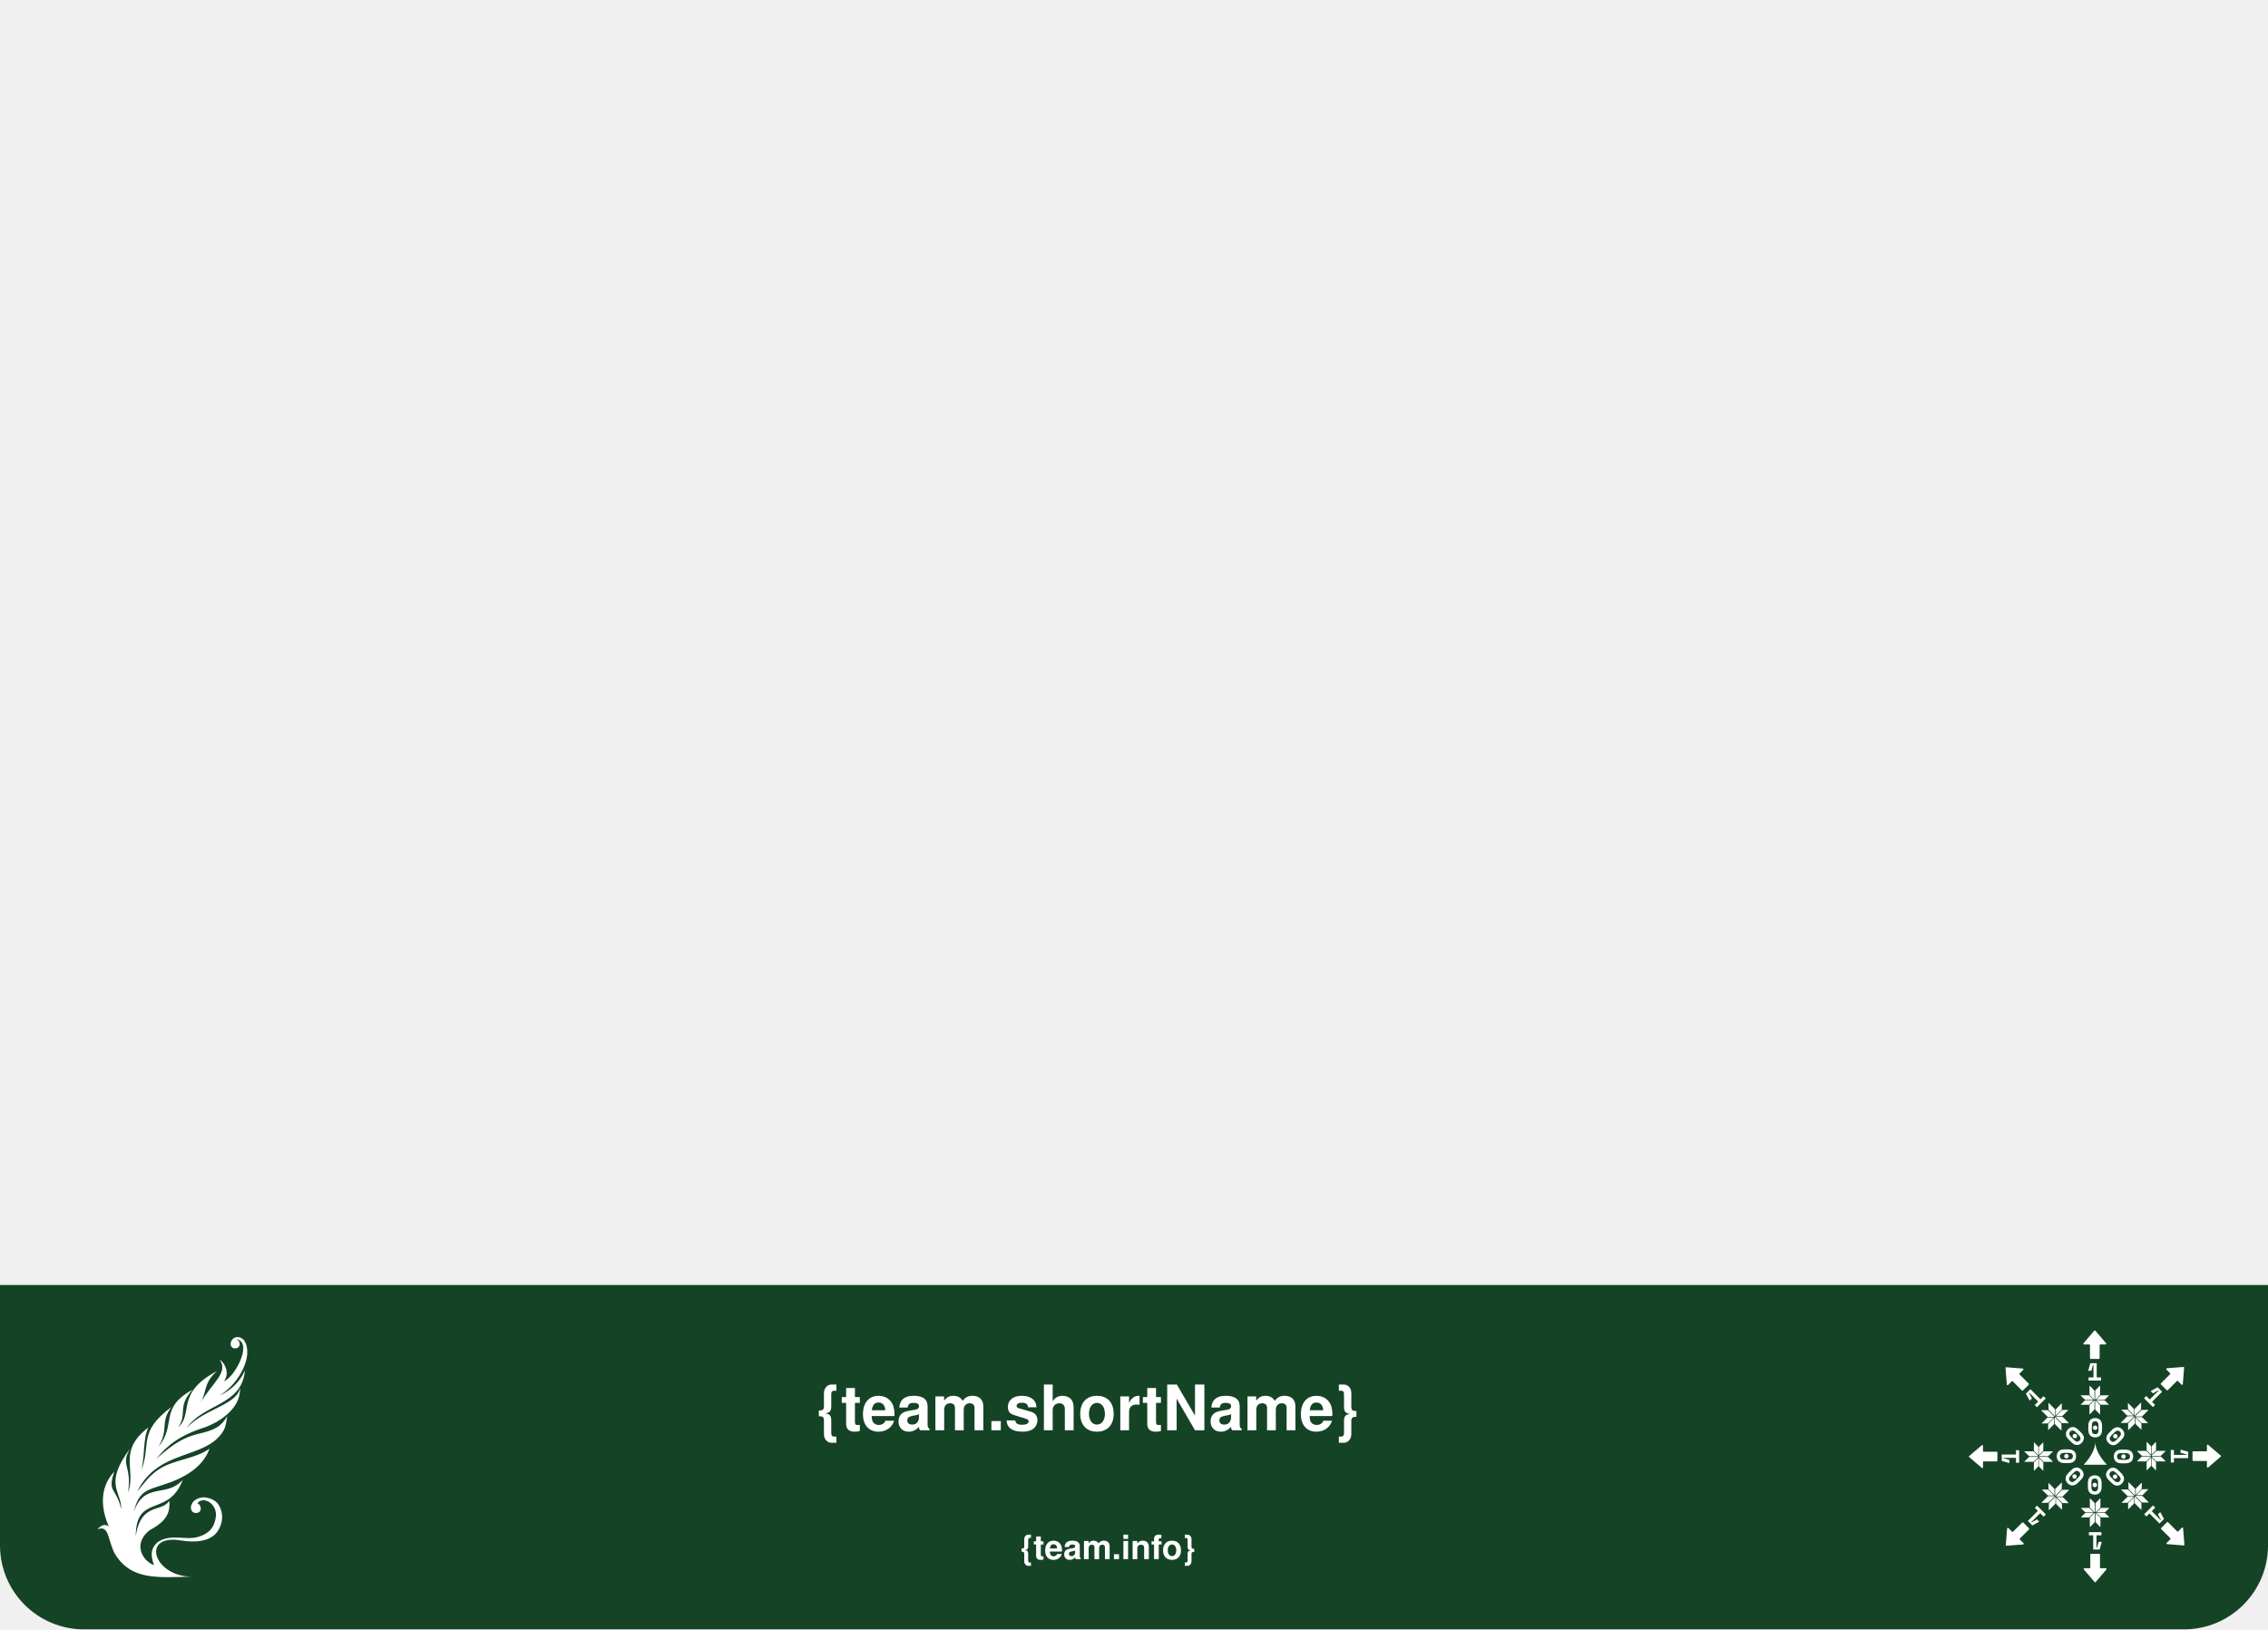
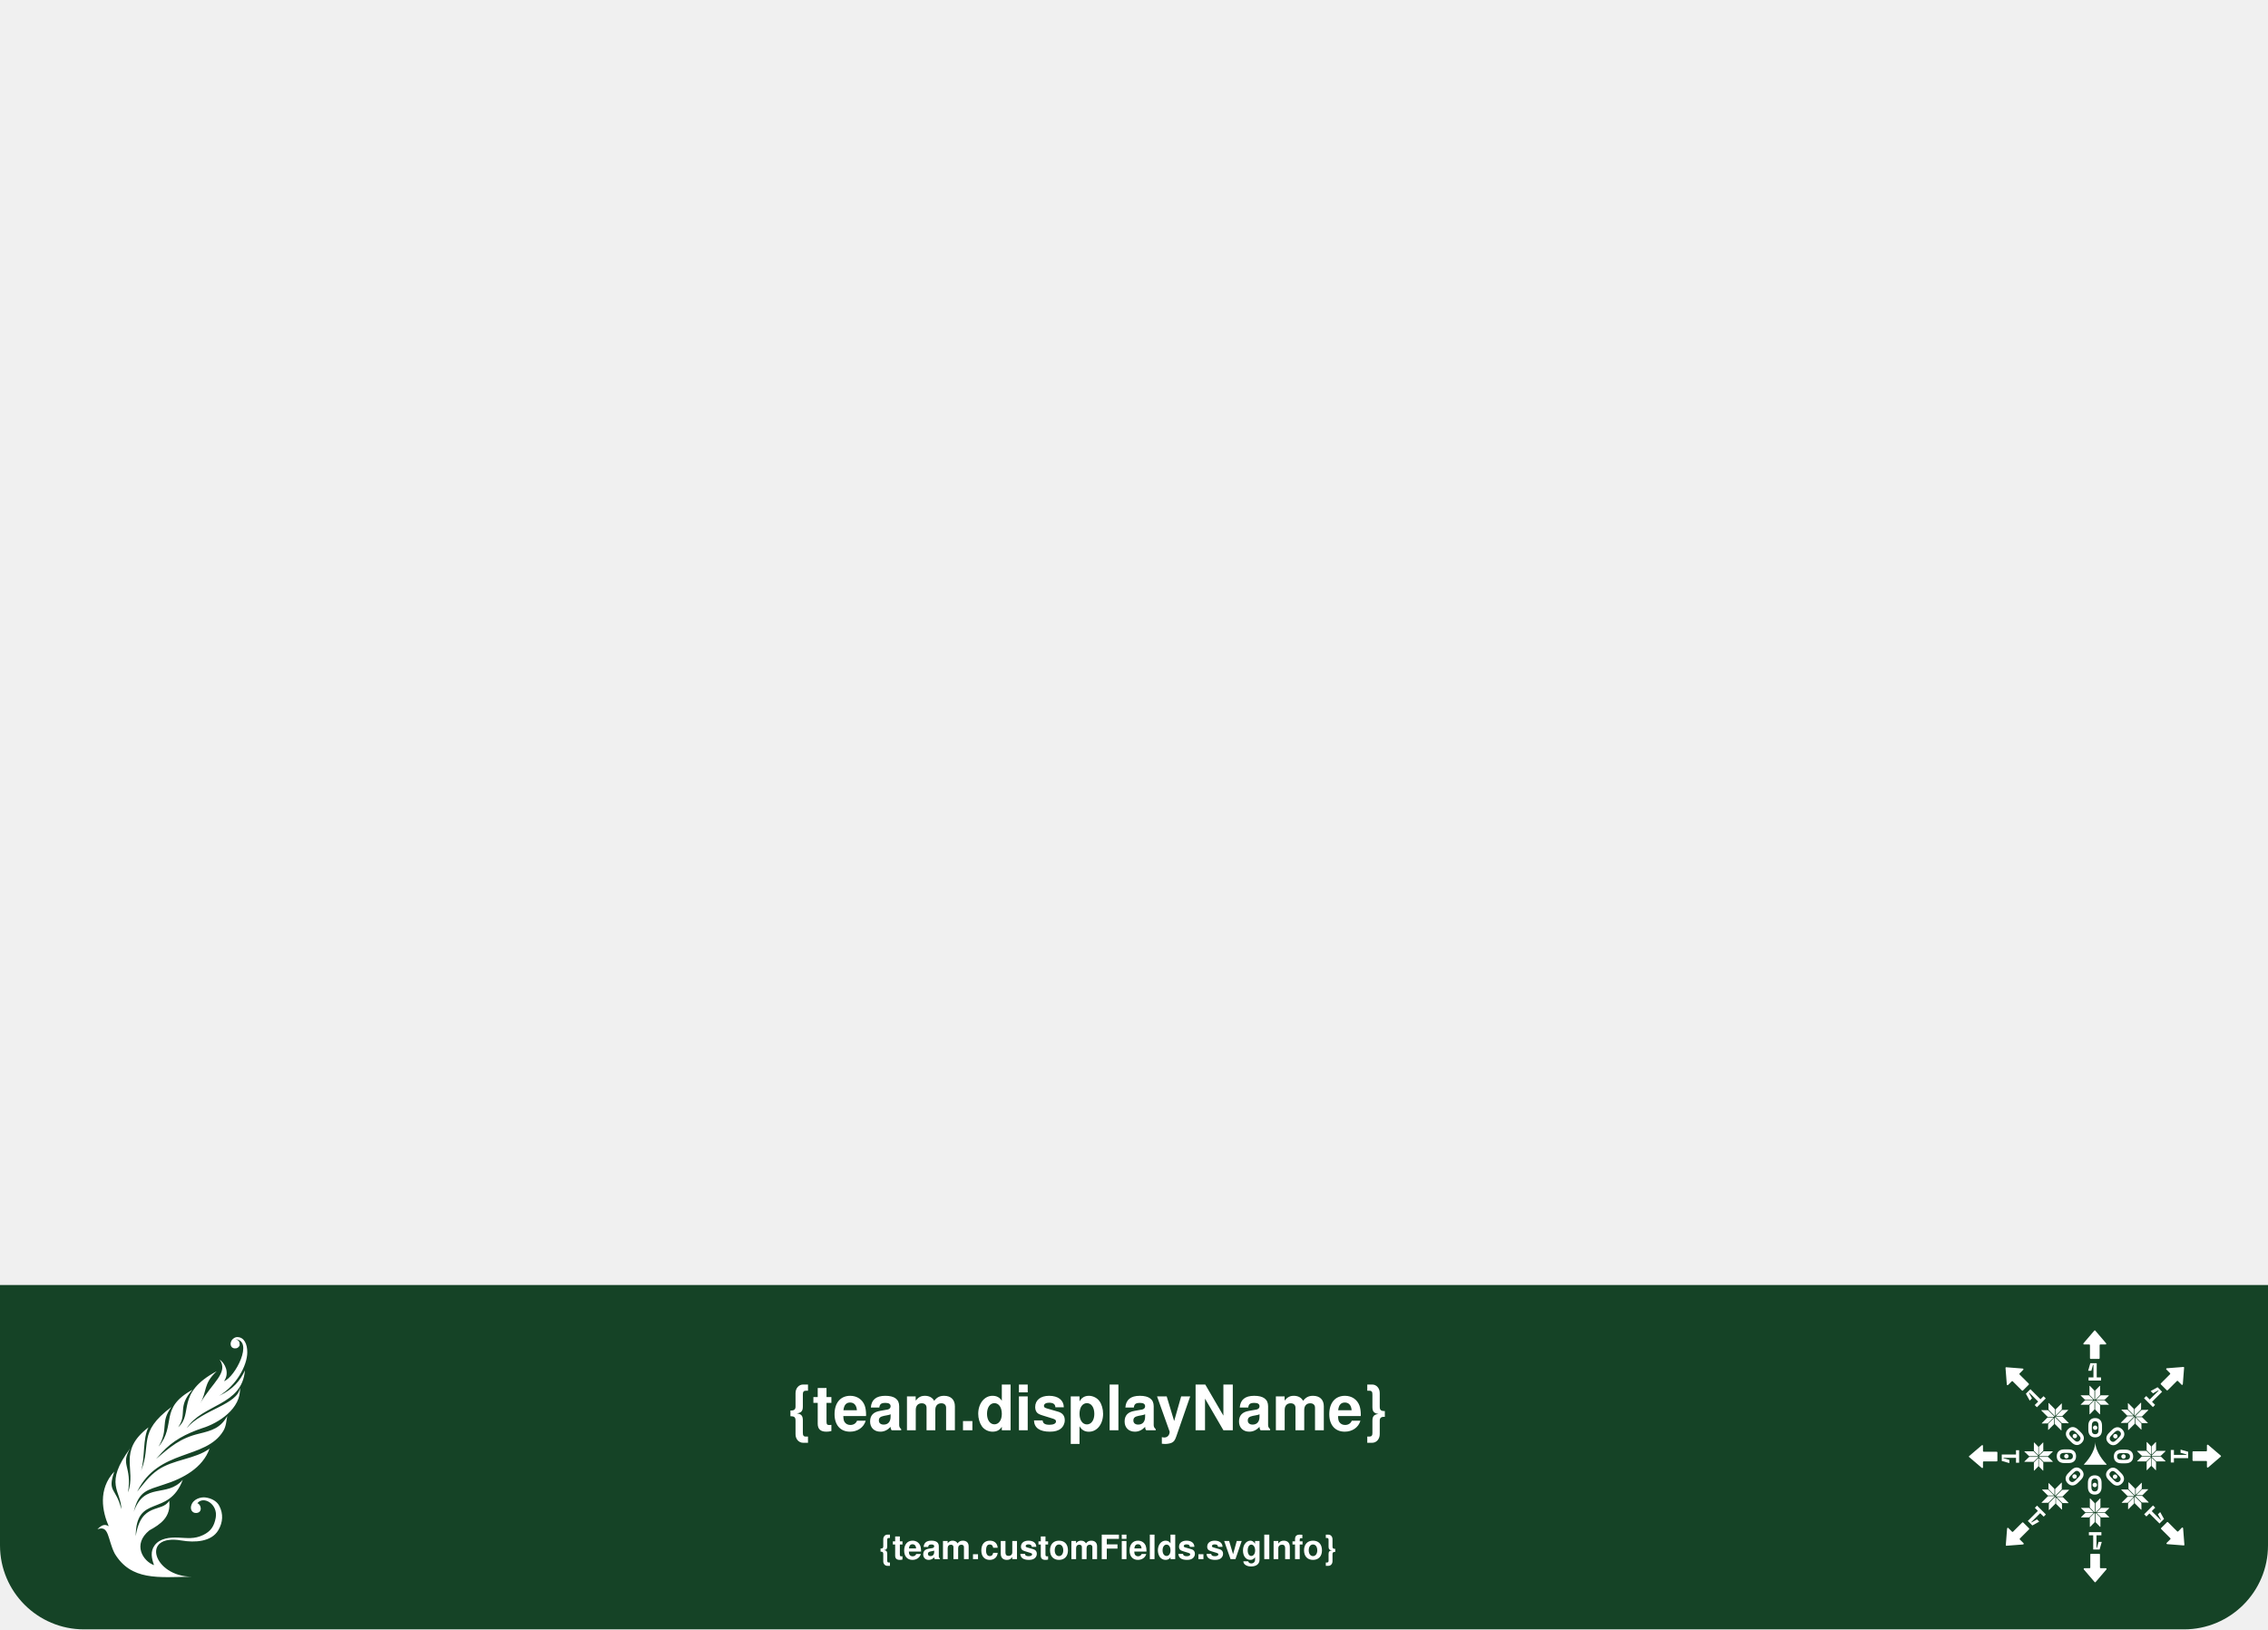
<svg xmlns="http://www.w3.org/2000/svg" fill="none" version="1.1" viewBox="0 0 1350 970">
  <g clip-path="url(#a)">
    <path d="m0 765h1350v155c0 27.614-22.39 50-50 50h-1250c-27.614 0-50-22.386-50-50v-155z" fill="#154326" />
    <path d="m114.14 938.64c-20.11 0.362-36.042 2.423-45.84-13.724-4.294-8.322-3.236-17.29-10.298-14.483 2.39-2.563 4.423-3.303 6.712-1.82-3.754-8.651-6.582-21.926 3.316-32.565-4.349 12.552 1.079 9.415 4.187 22.447 0.051-11.087-10.737-14.753 5.44-36.473-6.385 10.375 1.079 10.461-1.47 26.452 5.155-13.746-6.509-24.4 12.19-38.731-3.513 6.663-1.93 17.811-4.435 25.905 6.486-15.92-2.369-22.669 18.083-38.024-6.947 9.459-1.33 12.844-7.658 23.618 10.892-12.99 0.06-22.86 20.197-33.889-9.424 10.447-2.75 14.133-8.524 22.312 9.457-8.089-1.915-20.013 22.966-33.352-8.204 7.531-5.578 11.901-9.83 19.151 7.092-12.402 17.127-18.243 11.529-26.108 3.166 2.104 6.161 7.935 2.642 12.898 6.621-2.382 17.95-24.345 6.675-25.01 0.171-4e-3 1.97 0.459 2.321 1.505 0.365 1.089 0.355 2.146 0.284 2.274-0.425 0.77-1.065 1.445-1.831 1.609-3.079 0.662-4.187-1.992-3.131-4.239 0.366-0.779 1.116-1.517 1.914-1.962 0.529-0.295 1.075-0.422 1.554-0.428 4.242-0.05 6.099 4.214 6.058 9.134-0.067 7.953-6.519 19.66-16.758 25.824 8.417-3.92 12.584-9.135 15.364-15.13-1.79 21.189-25.203 19.819-34.66 34.396 9.13-11.029 30.585-14 31.686-24.086 0.832 12.366-12.724 21.117-22.475 24.086-9.604 3.303-17.508 7.296-24.317 14.838l-3.132 3.468c8.424-7.098 14.216-12.313 25.492-15.01 7.932-1.897 12.917-3.466 16.878-10.51-0.583 3.169-0.703 6.184-2.395 8.948-10.552 17.244-38.502 10.213-51.213 36.034 4.164-5.041 6.906-9.109 12.291-12.865 9.052-6.31 22.395-6.467 30.78-12.749-4.076 11.566-15.956 17.881-27.271 21.416-9.787 3.36-14.814 3.561-17.831 16.182 6.4-18.086 19.522-8.009 29.184-19.04-8.584 22.72-27.918 7.939-28.026 33.616 3.146-20.573 15.685-13.83 19.929-21.148 1.229 9.811-5.378 14.118-11.79 17.652-10.304 8.347-3.719 18.463 2.757 20.705-1.436-4.011-2.359-8.157 0.397-11.829 3.181-4.233 9.036-4.758 13.859-4.564 5.436 0.219 9.665 1.034 15.008-1.555 4.39-2.128 6.515-5.048 7.457-10.271 1.465-8.117-7.301-13.295-10.958-8.613 2.179 0.407 3.451 5.505-0.552 5.78-2.404 0.166-3.72-1.951-3.132-4.239 1.065-4.143 5.836-5.352 8.474-5.01 3.161 0.41 6.667 1.896 8.29 5.01 2.507 4.811 2.139 9.848-0.553 14.452-4.107 7.026-14.076 7.516-21.969 6.166-24.593-4.204-16.665 21.498 6.133 21.549z" clip-rule="evenodd" fill="#fff" fill-rule="evenodd" />
    <text x="700.801" y="-34" fill="#ffffff" font-family="Helvetica" font-size="37.333px" letter-spacing="0em" style="white-space:pre" xml:space="preserve">
-       <tspan x="673.352" y="851.458" font-family="Helvetica" font-size="37.333px" font-weight="bold" text-anchor="middle">{team.shortName}</tspan>
+       <tspan x="673.352" y="851.458" font-family="Helvetica" font-size="37.333px" font-weight="bold" text-anchor="middle">{team.displayName}</tspan>
    </text>
    <text x="700.801" y="-14" fill="#ffffff" font-family="Helvetica" font-size="20px" letter-spacing="0em" style="white-space:pre" xml:space="preserve">
-       <tspan x="673.352" y="928.184" font-family="Helvetica" font-size="20px" font-weight="bold" text-anchor="middle">{team.info}</tspan>
+       <tspan x="673.352" y="928.184" font-family="Helvetica" font-size="20px" font-weight="bold" text-anchor="middle">{team.customFields.svgInfo}</tspan>
    </text>
    <path d="m1253.9 871.74c-1.37-1.412-6.6-7.232-6.7-13.24-0.11 6.008-5.34 11.828-6.71 13.24-0.1 0.1-0.02 0.263 0.12 0.263l6.59-7e-3 6.59 7e-3c0.14 0 0.21-0.163 0.11-0.263z" fill="#fff" />
    <path d="m1253.6 799.65-6.43-7.523c-0.15-0.172-0.39-0.172-0.53 0l-6.44 7.523c-0.24 0.276-0.07 0.748 0.26 0.748h3.19c0.21 0 0.38 0.196 0.38 0.438v7.705c0 0.243 0.16 0.439 0.37 0.439h5c0.21 0 0.38-0.196 0.38-0.439v-7.705c0-0.242 0.16-0.438 0.37-0.438h3.19c0.33 0 0.5-0.472 0.26-0.748z" fill="#fff" />
    <path d="m1246.7 833.12v-5.01c0-0.164-0.07-0.32-0.18-0.435l-2.54-2.626c-0.09-0.086-0.23-0.025-0.23 0.097v5.076c0 0.168 0.07 0.328 0.18 0.444 0.52 0.508 1.98 1.952 2.54 2.55 0.08 0.087 0.23 0.027 0.23-0.096z" fill="#fff" />
    <path d="m1247.1 833.12v-5.01c0-0.164 0.06-0.32 0.17-0.435l2.55-2.626c0.08-0.086 0.22-0.025 0.22 0.097v5.076c0 0.168-0.06 0.328-0.18 0.444-0.51 0.508-1.97 1.952-2.54 2.55-0.08 0.087-0.22 0.027-0.22-0.096z" fill="#fff" />
    <path d="m1247.1 833.85v5.01c0 0.164 0.06 0.32 0.17 0.436l2.55 2.625c0.08 0.086 0.22 0.025 0.22-0.097v-5.076c0-0.168-0.06-0.328-0.18-0.444-0.51-0.508-1.97-1.952-2.54-2.549-0.08-0.088-0.22-0.027-0.22 0.095z" fill="#fff" />
    <path d="m1246.7 833.85v5.01c0 0.164-0.07 0.32-0.18 0.436l-2.54 2.625c-0.09 0.086-0.23 0.025-0.23-0.097v-5.076c0-0.168 0.07-0.328 0.18-0.444 0.52-0.508 1.98-1.952 2.54-2.549 0.08-0.088 0.23-0.027 0.23 0.095z" fill="#fff" />
    <path d="m1248 833.31h4.5c0.14 0 0.28-0.056 0.39-0.157l2.35-2.284c0.08-0.074 0.03-0.202-0.08-0.202h-4.56c-0.15 0-0.29 0.059-0.4 0.164-0.45 0.462-1.75 1.77-2.29 2.276-0.08 0.074-0.02 0.203 0.09 0.203z" fill="#fff" />
    <path d="m1248 833.65h4.5c0.14 0 0.28 0.057 0.39 0.157l2.35 2.284c0.08 0.074 0.03 0.202-0.08 0.202h-4.56c-0.15 0-0.29-0.059-0.4-0.164-0.45-0.462-1.75-1.77-2.29-2.276-0.08-0.074-0.02-0.203 0.09-0.203z" fill="#fff" />
    <path d="m1245.8 833.31h-4.5c-0.14 0-0.28-0.056-0.39-0.157l-2.35-2.284c-0.08-0.074-0.03-0.202 0.08-0.202h4.56c0.15 0 0.29 0.059 0.4 0.164 0.46 0.462 1.75 1.77 2.29 2.276 0.08 0.074 0.02 0.203-0.09 0.203z" fill="#fff" />
    <path d="m1245.8 833.65h-4.5c-0.14 0-0.28 0.057-0.39 0.157l-2.35 2.284c-0.08 0.074-0.03 0.202 0.08 0.202h4.56c0.15 0 0.29-0.059 0.4-0.164 0.46-0.462 1.75-1.77 2.29-2.276 0.08-0.074 0.02-0.203-0.09-0.203z" fill="#fff" />
    <path d="m1246.1 820.01v-7.499h-0.27l-0.97 3.544h-1.86v-0.178l1.24-4.34h3.81v8.473h2.56v1.86h-7.43v-1.86h2.92z" fill="#fff" />
    <path d="m1245.8 849.96c0-0.357 0.13-0.668 0.39-0.931 0.27-0.262 0.58-0.395 0.93-0.395 0.36 0 0.67 0.133 0.94 0.395 0.26 0.263 0.39 0.574 0.39 0.931 0 0.358-0.13 0.669-0.39 0.931-0.27 0.264-0.58 0.394-0.94 0.394-0.35 0-0.66-0.13-0.93-0.394-0.26-0.262-0.39-0.573-0.39-0.931zm1.32 3.851c0.38 0 0.7-0.06 0.95-0.181s0.46-0.292 0.62-0.513 0.27-0.484 0.33-0.79c0.06-0.304 0.09-0.641 0.09-1.009v-2.716c0-0.346-0.03-0.673-0.11-0.977-0.07-0.306-0.19-0.569-0.34-0.79-0.16-0.221-0.37-0.397-0.62-0.528-0.25-0.133-0.56-0.198-0.92-0.198-0.35 0-0.66 0.065-0.91 0.198-0.25 0.131-0.46 0.307-0.62 0.528-0.15 0.221-0.27 0.484-0.34 0.79-0.08 0.304-0.11 0.631-0.11 0.977v2.716c0 0.368 0.03 0.705 0.09 1.009 0.06 0.306 0.17 0.569 0.33 0.79s0.36 0.392 0.62 0.513c0.25 0.121 0.57 0.181 0.94 0.181zm-4.07-5.082c0-1.43 0.36-2.542 1.08-3.33 0.72-0.789 1.72-1.185 2.99-1.185 1.28 0 2.27 0.396 3 1.185 0.72 0.788 1.08 1.9 1.08 3.33v2.463c0 1.473-0.36 2.593-1.08 3.361-0.73 0.768-1.72 1.153-3 1.153-1.27 0-2.27-0.385-2.99-1.153s-1.08-1.888-1.08-3.361v-2.463z" fill="#fff" />
    <path d="m1204 814.73-9.87-0.77c-0.22-0.017-0.39 0.151-0.37 0.375l0.77 9.872c0.03 0.362 0.48 0.577 0.71 0.341l2.26-2.253c0.14-0.146 0.4-0.126 0.57 0.046l5.45 5.448c0.17 0.171 0.43 0.191 0.58 0.045l3.53-3.537c0.15-0.146 0.13-0.403-0.04-0.575l-5.45-5.448c-0.17-0.171-0.19-0.429-0.05-0.575l2.26-2.253c0.23-0.236 0.02-0.688-0.35-0.716z" fill="#fff" />
    <path d="m1222.8 843.27-3.54-3.543c-0.12-0.115-0.27-0.182-0.43-0.185l-3.66-0.057c-0.12-2e-3 -0.18 0.142-0.09 0.228l3.59 3.59c0.12 0.118 0.28 0.185 0.44 0.184 0.73-4e-3 2.78-0.014 3.6 0.01 0.12 4e-3 0.18-0.141 0.09-0.227z" fill="#fff" />
    <path d="m1223.1 843-3.54-3.542c-0.12-0.116-0.18-0.271-0.19-0.431l-0.05-3.656c0-0.12 0.14-0.178 0.23-0.092l3.58 3.59c0.12 0.118 0.19 0.278 0.19 0.443-0.01 0.723-0.01 2.775 0.01 3.596 0 0.12-0.14 0.179-0.23 0.092z" fill="#fff" />
    <path d="m1223.6 843.51 3.54 3.543c0.11 0.116 0.27 0.182 0.43 0.185l3.66 0.056c0.12 2e-3 0.17-0.142 0.09-0.227l-3.59-3.59c-0.12-0.119-0.28-0.185-0.44-0.184-0.73 4e-3 -2.78 0.014-3.6-0.011-0.12-3e-3 -0.18 0.142-0.09 0.228z" fill="#fff" />
    <path d="m1223.3 843.78 3.54 3.543c0.12 0.116 0.18 0.271 0.18 0.431l0.06 3.656c0 0.12-0.14 0.177-0.23 0.091l-3.59-3.589c-0.11-0.119-0.18-0.278-0.18-0.444 0-0.723 0.01-2.775-0.01-3.596 0-0.12 0.14-0.178 0.23-0.092z" fill="#fff" />
    <path d="m1223.9 842.48 3.18-3.18c0.1-0.104 0.16-0.243 0.16-0.387l0.05-3.282c0.01-0.107-0.12-0.159-0.2-0.082l-3.22 3.222c-0.11 0.107-0.17 0.25-0.17 0.398 0.01 0.649 0.01 2.491-0.01 3.227 0 0.109 0.13 0.162 0.21 0.084z" fill="#fff" />
    <path d="m1224.1 842.73 3.18-3.18c0.1-0.104 0.24-0.163 0.39-0.165l3.28-0.051c0.11-2e-3 0.16 0.127 0.08 0.204l-3.22 3.222c-0.11 0.106-0.25 0.166-0.4 0.165-0.65-4e-3 -2.49-0.012-3.23 0.01-0.11 3e-3 -0.16-0.127-0.08-0.205z" fill="#fff" />
    <path d="m1222.3 844.05-3.18 3.181c-0.1 0.103-0.24 0.163-0.39 0.165l-3.28 0.051c-0.11 2e-3 -0.16-0.128-0.08-0.205l3.22-3.221c0.11-0.107 0.25-0.166 0.4-0.166 0.65 4e-3 2.49 0.013 3.23-9e-3 0.1-3e-3 0.16 0.127 0.08 0.204z" fill="#fff" />
    <path d="m1222.5 844.29-3.18 3.18c-0.1 0.104-0.16 0.243-0.16 0.387l-0.05 3.281c-0.01 0.108 0.12 0.159 0.2 0.082l3.22-3.222c0.11-0.106 0.17-0.25 0.17-0.398-0.01-0.649-0.01-2.49 0.01-3.227 0-0.108-0.13-0.161-0.21-0.083z" fill="#fff" />
    <path d="m1213.2 834.39-5.31-5.303-0.18 0.188 1.81 3.195-1.31 1.314-0.13-0.125-2.19-3.946 2.69-2.693 5.99 5.992 1.82-1.816 1.32 1.315-5.26 5.261-1.32-1.315 2.07-2.067z" fill="#fff" />
    <path d="m1234.1 855.84c-0.25-0.253-0.38-0.566-0.38-0.938 0-0.371 0.13-0.685 0.38-0.937 0.25-0.254 0.57-0.379 0.94-0.38 0.37 0 0.68 0.128 0.93 0.38 0.26 0.253 0.39 0.566 0.38 0.937 0 0.372-0.12 0.684-0.38 0.938-0.25 0.252-0.56 0.38-0.93 0.38s-0.69-0.127-0.94-0.38zm3.66 1.786c0.27-0.269 0.45-0.534 0.54-0.798s0.12-0.531 0.08-0.798c-0.05-0.269-0.16-0.533-0.33-0.793s-0.39-0.52-0.65-0.781l-1.92-1.919c-0.24-0.246-0.5-0.451-0.77-0.614-0.26-0.164-0.53-0.269-0.8-0.313-0.27-0.045-0.54-0.024-0.81 0.062-0.27 0.085-0.53 0.254-0.79 0.508-0.25 0.252-0.42 0.515-0.5 0.787-0.09 0.271-0.11 0.54-0.07 0.808 0.05 0.268 0.15 0.536 0.32 0.804 0.16 0.268 0.37 0.524 0.61 0.769l1.92 1.921c0.26 0.26 0.52 0.477 0.78 0.646 0.26 0.172 0.53 0.28 0.8 0.324 0.26 0.046 0.53 0.022 0.79-0.072 0.27-0.093 0.53-0.274 0.8-0.541zm-6.47-0.715c-1.01-1.011-1.55-2.051-1.59-3.119-0.05-1.067 0.37-2.052 1.27-2.952 0.9-0.901 1.89-1.325 2.96-1.278 1.06 0.047 2.1 0.579 3.12 1.591l1.74 1.741c1.04 1.042 1.58 2.088 1.61 3.141s-0.4 2.03-1.3 2.93-1.88 1.333-2.93 1.3-2.1-0.571-3.14-1.612l-1.74-1.742z" fill="#fff" />
    <path d="m1179.6 860.43-7.52 6.435c-0.17 0.147-0.17 0.384 0 0.53l7.52 6.436c0.28 0.237 0.75 0.069 0.75-0.265v-3.186c0-0.206 0.2-0.374 0.44-0.374h7.7c0.25 0 0.44-0.168 0.44-0.375v-5.001c0-0.207-0.19-0.375-0.44-0.375h-7.7c-0.24 0-0.44-0.168-0.44-0.375v-3.186c0-0.334-0.47-0.501-0.75-0.264z" fill="#fff" />
    <path d="m1213.1 867.32h-5.01c-0.16 0-0.32 0.063-0.43 0.175l-2.63 2.545c-0.09 0.083-0.02 0.225 0.1 0.225h5.07c0.17 0 0.33-0.065 0.45-0.183 0.51-0.515 1.95-1.972 2.55-2.535 0.08-0.083 0.02-0.227-0.1-0.227z" fill="#fff" />
    <path d="m1213.1 866.93h-5.01c-0.16 0-0.32-0.064-0.43-0.175l-2.63-2.545c-0.09-0.083-0.02-0.226 0.1-0.226h5.07c0.17 0 0.33 0.066 0.45 0.184 0.51 0.514 1.95 1.971 2.55 2.535 0.08 0.083 0.02 0.227-0.1 0.227z" fill="#fff" />
    <path d="m1213.8 866.93h5.01c0.16 0 0.32-0.064 0.43-0.175l2.63-2.545c0.09-0.083 0.02-0.226-0.1-0.226h-5.07c-0.17 0-0.33 0.066-0.45 0.184-0.51 0.514-1.95 1.971-2.55 2.535-0.09 0.083-0.02 0.227 0.1 0.227z" fill="#fff" />
    <path d="m1213.8 867.32h5.01c0.16 0 0.32 0.063 0.43 0.175l2.63 2.545c0.09 0.083 0.02 0.225-0.1 0.225h-5.07c-0.17 0-0.33-0.065-0.45-0.183-0.51-0.515-1.95-1.972-2.55-2.535-0.09-0.083-0.02-0.227 0.1-0.227z" fill="#fff" />
    <path d="m1213.3 866.02v-4.497c0-0.147-0.06-0.287-0.16-0.391l-2.28-2.356c-0.08-0.077-0.21-0.023-0.21 0.086v4.557c0 0.151 0.06 0.294 0.17 0.398 0.46 0.456 1.77 1.752 2.27 2.289 0.08 0.078 0.21 0.024 0.21-0.086z" fill="#fff" />
    <path d="m1213.6 866.02v-4.497c0-0.147 0.06-0.287 0.16-0.391l2.28-2.356c0.07-0.077 0.2-0.023 0.2 0.086v4.557c0 0.151-0.06 0.294-0.16 0.398-0.46 0.456-1.77 1.752-2.28 2.289-0.07 0.078-0.2 0.024-0.2-0.086z" fill="#fff" />
    <path d="m1213.3 868.24v4.497c0 0.147-0.06 0.287-0.16 0.39l-2.28 2.357c-0.08 0.077-0.21 0.022-0.21-0.087v-4.556c0-0.151 0.06-0.294 0.17-0.398 0.46-0.457 1.77-1.753 2.27-2.289 0.08-0.079 0.21-0.024 0.21 0.086z" fill="#fff" />
    <path d="m1213.6 868.24v4.497c0 0.147 0.06 0.287 0.16 0.39l2.28 2.357c0.07 0.077 0.2 0.022 0.2-0.087v-4.556c0-0.151-0.06-0.294-0.16-0.398-0.46-0.457-1.77-1.753-2.28-2.289-0.07-0.079-0.2-0.024-0.2 0.086z" fill="#fff" />
    <path d="m1200 867.87h-7.5v0.265l3.55 0.974v1.86h-0.18l-4.34-1.239v-3.808h8.47v-2.569h1.86v7.439h-1.86v-2.922z" fill="#fff" />
    <path d="m1230 868.25c-0.35 0-0.66-0.13-0.93-0.394-0.26-0.263-0.39-0.574-0.39-0.931 0-0.359 0.13-0.668 0.39-0.931 0.27-0.263 0.58-0.395 0.93-0.395 0.36 0 0.67 0.132 0.94 0.395 0.26 0.263 0.39 0.572 0.39 0.931 0 0.357-0.13 0.668-0.39 0.931-0.27 0.264-0.58 0.394-0.94 0.394zm3.86-1.325c0-0.379-0.06-0.695-0.19-0.947-0.12-0.253-0.29-0.458-0.51-0.617-0.22-0.158-0.48-0.268-0.79-0.331-0.3-0.062-0.64-0.094-1.01-0.094h-2.71c-0.35 0-0.68 0.037-0.98 0.111-0.31 0.073-0.57 0.189-0.79 0.347s-0.4 0.363-0.53 0.615c-0.13 0.253-0.2 0.557-0.2 0.916 0 0.357 0.07 0.662 0.2 0.915 0.13 0.252 0.31 0.458 0.53 0.616s0.48 0.274 0.79 0.347c0.3 0.074 0.63 0.11 0.98 0.11h2.71c0.37 0 0.71-0.03 1.01-0.095 0.31-0.063 0.57-0.173 0.79-0.331 0.22-0.157 0.39-0.362 0.51-0.615 0.13-0.252 0.19-0.568 0.19-0.947zm-5.09 4.072c-1.43 0-2.54-0.36-3.33-1.082-0.79-0.721-1.18-1.717-1.18-2.99s0.39-2.27 1.18-2.991 1.9-1.081 3.33-1.081h2.47c1.47 0 2.59 0.36 3.36 1.081s1.15 1.718 1.15 2.991-0.38 2.269-1.15 2.99c-0.77 0.722-1.89 1.082-3.36 1.082h-2.47z" fill="#fff" />
    <path d="m1194.7 909.98-0.77 9.871c-0.02 0.225 0.15 0.393 0.38 0.375l9.87-0.769c0.36-0.028 0.58-0.48 0.34-0.716l-2.25-2.253c-0.15-0.147-0.13-0.403 0.04-0.574l5.45-5.449c0.17-0.172 0.19-0.429 0.05-0.576l-3.54-3.535c-0.15-0.147-0.4-0.127-0.58 0.044l-5.44 5.449c-0.18 0.171-0.43 0.191-0.58 0.044l-2.25-2.252c-0.24-0.236-0.69-0.021-0.72 0.341z" fill="#fff" />
    <path d="m1223.3 891.18-3.55 3.543c-0.11 0.115-0.18 0.271-0.18 0.431l-0.06 3.656c0 0.12 0.14 0.177 0.23 0.091l3.59-3.589c0.12-0.119 0.18-0.278 0.18-0.443 0-0.724-0.01-2.776 0.01-3.597 0.01-0.12-0.14-0.179-0.22-0.092z" fill="#fff" />
    <path d="m1223 890.91-3.55 3.542c-0.11 0.116-0.27 0.182-0.43 0.185l-3.65 0.057c-0.12 2e-3 -0.18-0.142-0.1-0.228l3.59-3.59c0.12-0.118 0.28-0.185 0.45-0.184 0.72 5e-3 2.77 0.014 3.59-0.01 0.12-3e-3 0.18 0.141 0.1 0.228z" fill="#fff" />
    <path d="m1223.5 890.4 3.54-3.543c0.12-0.115 0.18-0.27 0.19-0.431l0.05-3.656c0.01-0.12-0.14-0.177-0.22-0.091l-3.59 3.59c-0.12 0.118-0.19 0.277-0.19 0.443 0.01 0.724 0.02 2.775-0.01 3.596 0 0.12 0.14 0.179 0.23 0.092z" fill="#fff" />
    <path d="m1223.8 890.66 3.54-3.543c0.12-0.116 0.27-0.182 0.43-0.184l3.66-0.057c0.12-2e-3 0.18 0.141 0.09 0.227l-3.59 3.59c-0.12 0.118-0.28 0.185-0.44 0.185-0.72-5e-3 -2.78-0.014-3.6 0.01-0.12 3e-3 -0.18-0.141-0.09-0.228z" fill="#fff" />
    <path d="m1222.5 890.13-3.18-3.18c-0.1-0.104-0.24-0.163-0.38-0.166l-3.29-0.05c-0.1-2e-3 -0.15 0.127-0.08 0.204l3.22 3.222c0.11 0.106 0.25 0.166 0.4 0.165 0.65-3e-3 2.49-0.012 3.23 9e-3 0.11 3e-3 0.16-0.126 0.08-0.204z" fill="#fff" />
    <path d="m1222.7 889.89-3.19-3.179c-0.1-0.104-0.16-0.244-0.16-0.387l-0.05-3.282c0-0.107 0.13-0.159 0.2-0.082l3.22 3.222c0.11 0.106 0.17 0.25 0.17 0.398 0 0.649-0.01 2.491 0.01 3.228 0 0.107-0.13 0.16-0.2 0.082z" fill="#fff" />
    <path d="m1224 891.7 3.18 3.18c0.1 0.103 0.16 0.243 0.17 0.387l0.05 3.281c0 0.107-0.13 0.159-0.21 0.082l-3.22-3.222c-0.11-0.107-0.17-0.25-0.16-0.398 0-0.649 0.01-2.491-0.01-3.227-0.01-0.109 0.12-0.161 0.2-0.083z" fill="#fff" />
    <path d="m1224.3 891.46 3.18 3.18c0.11 0.105 0.25 0.163 0.39 0.166l3.28 0.051c0.11 1e-3 0.16-0.128 0.08-0.205l-3.22-3.221c-0.1-0.107-0.25-0.166-0.4-0.165-0.65 3e-3 -2.49 0.012-3.22-0.01-0.11-3e-3 -0.16 0.127-0.09 0.204z" fill="#fff" />
    <path d="m1214.4 900.84-5.3 5.303 0.19 0.187 3.19-1.816 1.32 1.314-0.13 0.126-3.95 2.193-2.69-2.693 5.99-5.991-1.81-1.817 1.31-1.314 5.26 5.26-1.31 1.315-2.07-2.067z" fill="#fff" />
    <path d="m1235.8 879.93c-0.25 0.253-0.57 0.38-0.94 0.38-0.37-1e-3 -0.68-0.127-0.94-0.38-0.25-0.253-0.37-0.566-0.38-0.937 0-0.373 0.13-0.685 0.38-0.938 0.26-0.253 0.57-0.38 0.94-0.379 0.37 0 0.69 0.126 0.94 0.379s0.38 0.565 0.38 0.938c0 0.371-0.13 0.684-0.38 0.937zm1.78-3.66c-0.26-0.268-0.53-0.449-0.79-0.542-0.27-0.093-0.53-0.117-0.8-0.073s-0.53 0.152-0.79 0.324c-0.26 0.171-0.52 0.387-0.78 0.648l-1.92 1.919c-0.25 0.246-0.45 0.502-0.62 0.77-0.16 0.268-0.27 0.536-0.31 0.804s-0.02 0.538 0.06 0.809c0.09 0.272 0.26 0.534 0.51 0.787 0.25 0.252 0.51 0.422 0.79 0.508 0.27 0.085 0.54 0.106 0.8 0.062 0.27-0.046 0.54-0.15 0.81-0.315 0.27-0.162 0.52-0.367 0.77-0.612l1.92-1.92c0.26-0.261 0.48-0.521 0.64-0.782 0.18-0.26 0.28-0.524 0.33-0.793 0.04-0.266 0.02-0.532-0.07-0.797-0.1-0.263-0.28-0.53-0.55-0.797zm-0.71 6.472c-1.01 1.012-2.05 1.543-3.12 1.59-1.07 0.049-2.05-0.376-2.95-1.276-0.9-0.901-1.33-1.885-1.28-2.954 0.05-1.067 0.58-2.106 1.59-3.118l1.74-1.741c1.05-1.042 2.09-1.58 3.14-1.614 1.06-0.032 2.03 0.401 2.93 1.301s1.34 1.876 1.3 2.929c-0.03 1.054-0.57 2.1-1.61 3.141l-1.74 1.742z" fill="#fff" />
    <path d="m1240.4 934.35 6.43 7.524c0.15 0.171 0.39 0.171 0.54 0l6.43-7.524c0.24-0.276 0.07-0.748-0.26-0.748h-3.19c-0.21 0-0.37-0.196-0.37-0.438v-7.705c0-0.243-0.17-0.438-0.38-0.438h-5c-0.21 0-0.37 0.195-0.37 0.438v7.705c0 0.242-0.17 0.438-0.38 0.438h-3.19c-0.33 0-0.5 0.472-0.26 0.748z" fill="#fff" />
    <path d="m1247.3 900.88v5.011c0 0.163 0.07 0.32 0.18 0.434l2.54 2.626c0.09 0.086 0.23 0.025 0.23-0.096v-5.077c0-0.167-0.07-0.328-0.18-0.444-0.52-0.508-1.98-1.951-2.54-2.55-0.08-0.088-0.23-0.027-0.23 0.096z" fill="#fff" />
    <path d="m1246.9 900.88v5.011c0 0.163-0.06 0.32-0.17 0.434l-2.55 2.626c-0.08 0.086-0.22 0.025-0.22-0.096v-5.077c0-0.167 0.06-0.328 0.18-0.444 0.51-0.508 1.97-1.951 2.54-2.55 0.08-0.088 0.22-0.027 0.22 0.096z" fill="#fff" />
    <path d="m1246.9 900.15v-5.01c0-0.164-0.06-0.32-0.17-0.436l-2.55-2.625c-0.08-0.086-0.22-0.025-0.22 0.097v5.076c0 0.168 0.06 0.327 0.18 0.443 0.51 0.509 1.97 1.953 2.54 2.55 0.08 0.088 0.22 0.027 0.22-0.095z" fill="#fff" />
    <path d="m1247.3 900.15v-5.01c0-0.164 0.07-0.32 0.18-0.436l2.54-2.625c0.09-0.086 0.23-0.025 0.23 0.097v5.076c0 0.168-0.07 0.327-0.18 0.443-0.52 0.509-1.98 1.953-2.54 2.55-0.08 0.088-0.23 0.027-0.23-0.095z" fill="#fff" />
    <path d="m1246 900.69h-4.5c-0.14 0-0.28 0.057-0.39 0.158l-2.35 2.284c-0.08 0.075-0.03 0.202 0.08 0.202h4.56c0.15 0 0.29-0.059 0.4-0.164 0.45-0.462 1.75-1.77 2.29-2.275 0.08-0.074 0.02-0.205-0.09-0.205z" fill="#fff" />
    <path d="m1246 900.35h-4.5c-0.14 0-0.28-0.057-0.39-0.157l-2.35-2.284c-0.08-0.075-0.03-0.202 0.08-0.202h4.56c0.15 0 0.29 0.059 0.4 0.164 0.45 0.462 1.75 1.77 2.29 2.276 0.08 0.074 0.02 0.203-0.09 0.203z" fill="#fff" />
    <path d="m1248.2 900.69h4.5c0.14 0 0.28 0.057 0.39 0.158l2.35 2.284c0.08 0.075 0.03 0.202-0.08 0.202h-4.56c-0.15 0-0.29-0.059-0.4-0.164-0.46-0.462-1.75-1.77-2.29-2.275-0.08-0.074-0.02-0.205 0.09-0.205z" fill="#fff" />
    <path d="m1248.2 900.35h4.5c0.14 0 0.28-0.057 0.39-0.157l2.35-2.284c0.08-0.075 0.03-0.202-0.08-0.202h-4.56c-0.15 0-0.29 0.059-0.4 0.164-0.46 0.462-1.75 1.77-2.29 2.276-0.08 0.074-0.02 0.203 0.09 0.203z" fill="#fff" />
    <path d="m1247.9 913.99v7.499h0.27l0.97-3.543h1.86v0.177l-1.24 4.34h-3.81v-8.473h-2.56v-1.86h7.44v1.86h-2.93z" fill="#fff" />
    <path d="m1248.2 884.04c0 0.356-0.13 0.668-0.39 0.932-0.27 0.262-0.58 0.393-0.93 0.393-0.36 0-0.67-0.131-0.94-0.393-0.26-0.264-0.39-0.576-0.39-0.932 0-0.359 0.13-0.669 0.39-0.931 0.27-0.263 0.58-0.394 0.94-0.394 0.35 0 0.66 0.131 0.93 0.394 0.26 0.262 0.39 0.572 0.39 0.931zm-1.32-3.851c-0.38 0-0.7 0.06-0.95 0.181-0.25 0.12-0.46 0.291-0.62 0.512s-0.27 0.484-0.33 0.791c-0.06 0.304-0.09 0.64-0.09 1.009v2.716c0 0.346 0.03 0.672 0.11 0.977 0.07 0.305 0.19 0.569 0.34 0.79 0.16 0.221 0.37 0.397 0.62 0.528 0.25 0.132 0.56 0.198 0.92 0.198 0.35 0 0.66-0.066 0.91-0.198 0.25-0.131 0.46-0.307 0.62-0.528 0.15-0.221 0.27-0.485 0.34-0.79 0.08-0.305 0.11-0.631 0.11-0.977v-2.716c0-0.369-0.03-0.705-0.09-1.009-0.06-0.307-0.17-0.57-0.33-0.791s-0.36-0.392-0.62-0.512c-0.25-0.121-0.57-0.181-0.94-0.181zm4.07 5.081c0 1.431-0.36 2.542-1.08 3.331-0.72 0.788-1.72 1.184-2.99 1.184-1.28 0-2.27-0.396-3-1.184-0.72-0.789-1.08-1.9-1.08-3.331v-2.462c0-1.473 0.36-2.594 1.08-3.362 0.73-0.768 1.72-1.152 3-1.152 1.27 0 2.27 0.384 2.99 1.152s1.08 1.889 1.08 3.362v2.462z" fill="#fff" />
    <path d="m1290 919.27 9.87 0.77c0.22 0.017 0.39-0.151 0.37-0.376l-0.77-9.87c-0.03-0.362-0.48-0.578-0.71-0.342l-2.26 2.253c-0.14 0.145-0.4 0.126-0.57-0.045l-5.45-5.449c-0.17-0.171-0.43-0.191-0.57-0.045l-3.54 3.536c-0.15 0.147-0.13 0.405 0.04 0.575l5.45 5.449c0.17 0.171 0.19 0.429 0.05 0.575l-2.26 2.253c-0.23 0.236-0.02 0.688 0.35 0.716z" fill="#fff" />
    <path d="m1271.2 890.74 3.54 3.544c0.12 0.115 0.27 0.181 0.43 0.184l3.66 0.057c0.12 1e-3 0.18-0.143 0.09-0.228l-3.59-3.589c-0.12-0.119-0.28-0.186-0.44-0.185-0.73 4e-3 -2.78 0.014-3.6-0.01-0.12-4e-3 -0.18 0.141-0.09 0.227z" fill="#fff" />
    <path d="m1270.9 891.01 3.54 3.543c0.12 0.116 0.18 0.271 0.19 0.431l0.05 3.656c0.01 0.119-0.14 0.177-0.22 0.091l-3.59-3.59c-0.12-0.118-0.19-0.278-0.19-0.443 0.01-0.723 0.02-2.774-0.01-3.596 0-0.12 0.14-0.178 0.23-0.092z" fill="#fff" />
    <path d="m1270.4 890.49-3.54-3.543c-0.11-0.116-0.27-0.182-0.43-0.184l-3.66-0.057c-0.12-2e-3 -0.17 0.142-0.09 0.228l3.59 3.589c0.12 0.119 0.28 0.185 0.45 0.184 0.72-4e-3 2.77-0.013 3.59 0.011 0.12 4e-3 0.18-0.142 0.09-0.228z" fill="#fff" />
    <path d="m1270.7 890.22-3.55-3.544c-0.11-0.114-0.18-0.27-0.18-0.43l-0.06-3.656c0-0.119 0.14-0.177 0.23-0.091l3.59 3.589c0.12 0.119 0.18 0.279 0.18 0.444 0 0.723-0.01 2.774 0.01 3.596 0.01 0.12-0.14 0.179-0.22 0.092z" fill="#fff" />
    <path d="m1270.1 891.52-3.18 3.18c-0.1 0.104-0.16 0.243-0.16 0.388l-0.05 3.28c-0.01 0.108 0.12 0.16 0.2 0.083l3.22-3.222c0.11-0.107 0.17-0.25 0.17-0.398-0.01-0.649-0.01-2.491 0.01-3.227 0-0.109-0.13-0.161-0.21-0.084z" fill="#fff" />
    <path d="m1269.9 891.28-3.18 3.18c-0.1 0.103-0.24 0.163-0.39 0.165l-3.28 0.052c-0.1 1e-3 -0.16-0.128-0.08-0.205l3.22-3.222c0.11-0.106 0.25-0.166 0.4-0.165 0.65 4e-3 2.49 0.013 3.23-9e-3 0.11-3e-3 0.16 0.126 0.08 0.204z" fill="#fff" />
    <path d="m1271.7 889.95 3.18-3.18c0.1-0.104 0.24-0.163 0.39-0.166l3.28-0.051c0.11-2e-3 0.16 0.127 0.08 0.204l-3.22 3.223c-0.11 0.106-0.25 0.166-0.4 0.165-0.65-4e-3 -2.49-0.013-3.23 9e-3 -0.1 3e-3 -0.16-0.127-0.08-0.204z" fill="#fff" />
    <path d="m1271.5 889.71 3.18-3.18c0.1-0.103 0.16-0.242 0.16-0.387l0.05-3.281c0.01-0.107-0.12-0.159-0.2-0.082l-3.22 3.222c-0.11 0.106-0.17 0.249-0.17 0.398 0.01 0.649 0.02 2.49-0.01 3.227 0 0.108 0.13 0.161 0.21 0.083z" fill="#fff" />
    <path d="m1280.8 899.61 5.31 5.304 0.18-0.188-1.81-3.195 1.31-1.314 0.13 0.125 2.19 3.945-2.69 2.693-5.99-5.992-1.82 1.816-1.32-1.314 5.26-5.26 1.32 1.314-2.07 2.066z" fill="#fff" />
    <path d="m1259.9 878.16c0.25 0.253 0.38 0.566 0.38 0.938 0 0.371-0.13 0.684-0.38 0.937-0.25 0.254-0.56 0.378-0.94 0.38-0.37 0-0.68-0.128-0.93-0.38-0.26-0.253-0.38-0.566-0.38-0.937 0-0.372 0.12-0.684 0.38-0.938 0.25-0.252 0.56-0.379 0.93-0.379 0.38-1e-3 0.69 0.125 0.94 0.379zm-3.66-1.785c-0.27 0.267-0.45 0.533-0.54 0.797-0.09 0.265-0.12 0.531-0.07 0.798 0.04 0.269 0.15 0.533 0.32 0.793s0.39 0.52 0.65 0.78l1.92 1.92c0.24 0.246 0.5 0.451 0.77 0.613 0.26 0.165 0.53 0.27 0.8 0.314 0.27 0.045 0.54 0.024 0.81-0.062 0.27-0.085 0.53-0.254 0.79-0.507 0.25-0.253 0.42-0.516 0.51-0.788 0.08-0.271 0.1-0.54 0.06-0.808-0.05-0.268-0.15-0.536-0.32-0.804-0.16-0.268-0.36-0.524-0.61-0.769l-1.92-1.92c-0.26-0.261-0.52-0.477-0.78-0.647-0.26-0.172-0.53-0.279-0.79-0.324-0.27-0.046-0.54-0.022-0.8 0.072-0.26 0.093-0.53 0.273-0.8 0.542zm6.47 0.714c1.01 1.011 1.55 2.051 1.59 3.119 0.05 1.068-0.37 2.052-1.27 2.953-0.9 0.9-1.89 1.325-2.96 1.277-1.06-0.048-2.1-0.579-3.12-1.592l-1.74-1.74c-1.04-1.042-1.58-2.088-1.61-3.141-0.03-1.054 0.4-2.03 1.3-2.93s1.88-1.334 2.93-1.3c1.05 0.033 2.1 0.571 3.14 1.612l1.74 1.742z" fill="#fff" />
    <path d="m1314.4 873.57 7.52-6.436c0.17-0.147 0.17-0.384 0-0.531l-7.52-6.436c-0.28-0.236-0.75-0.069-0.75 0.265v3.186c0 0.207-0.2 0.375-0.44 0.375h-7.7c-0.25 0-0.44 0.168-0.44 0.375v5c0 0.208 0.19 0.376 0.44 0.376h7.7c0.24 0 0.44 0.167 0.44 0.375v3.185c0 0.334 0.47 0.501 0.75 0.266z" fill="#fff" />
    <path d="m1280.9 866.69h5.01c0.16 0 0.32-0.063 0.44-0.175l2.62-2.545c0.09-0.083 0.03-0.225-0.1-0.225h-5.07c-0.17 0-0.33 0.065-0.45 0.183-0.5 0.515-1.95 1.972-2.55 2.535-0.08 0.083-0.02 0.227 0.1 0.227z" fill="#fff" />
    <path d="m1280.9 867.07h5.01c0.16 0 0.32 0.063 0.44 0.174l2.62 2.546c0.09 0.083 0.03 0.225-0.1 0.225h-5.07c-0.17 0-0.33-0.065-0.45-0.183-0.5-0.515-1.95-1.972-2.55-2.535-0.08-0.083-0.02-0.227 0.1-0.227z" fill="#fff" />
    <path d="m1280.2 867.07h-5.01c-0.16 0-0.32 0.063-0.43 0.174l-2.63 2.546c-0.08 0.083-0.02 0.225 0.1 0.225h5.07c0.17 0 0.33-0.065 0.45-0.183 0.51-0.515 1.95-1.972 2.55-2.535 0.09-0.083 0.02-0.227-0.1-0.227z" fill="#fff" />
    <path d="m1280.2 866.69h-5.01c-0.16 0-0.32-0.063-0.43-0.175l-2.63-2.545c-0.08-0.083-0.02-0.225 0.1-0.225h5.07c0.17 0 0.33 0.065 0.45 0.183 0.51 0.515 1.95 1.972 2.55 2.535 0.09 0.083 0.02 0.227-0.1 0.227z" fill="#fff" />
    <path d="m1280.7 867.98v4.497c0 0.147 0.06 0.288 0.16 0.391l2.28 2.356c0.08 0.078 0.21 0.023 0.21-0.086v-4.557c0-0.151-0.06-0.294-0.17-0.398-0.46-0.456-1.77-1.752-2.27-2.289-0.08-0.078-0.21-0.024-0.21 0.086z" fill="#fff" />
    <path d="m1280.4 867.98v4.497c0 0.147-0.06 0.288-0.16 0.391l-2.28 2.356c-0.07 0.078-0.2 0.023-0.2-0.086v-4.557c0-0.151 0.06-0.294 0.16-0.398 0.46-0.456 1.77-1.752 2.28-2.289 0.07-0.078 0.2-0.024 0.2 0.086z" fill="#fff" />
    <path d="m1280.7 865.76v-4.497c0-0.147 0.06-0.288 0.16-0.391l2.28-2.357c0.08-0.077 0.21-0.022 0.21 0.087v4.556c0 0.151-0.06 0.295-0.17 0.399-0.46 0.456-1.77 1.752-2.27 2.288-0.08 0.079-0.21 0.024-0.21-0.085z" fill="#fff" />
    <path d="m1280.4 865.76v-4.497c0-0.147-0.06-0.288-0.16-0.391l-2.28-2.357c-0.07-0.077-0.2-0.022-0.2 0.087v4.556c0 0.151 0.06 0.295 0.16 0.399 0.46 0.456 1.77 1.752 2.28 2.288 0.07 0.079 0.2 0.024 0.2-0.085z" fill="#fff" />
    <path d="m1294 866.13h7.5v-0.266l-3.54-0.974v-1.859h0.17l4.34 1.239v3.809h-8.47v2.568h-1.86v-7.439h1.86v2.922z" fill="#fff" />
    <path d="m1264 865.75c0.35 0 0.66 0.13 0.93 0.394 0.26 0.263 0.39 0.574 0.39 0.931 0 0.359-0.13 0.668-0.39 0.931-0.27 0.263-0.58 0.395-0.93 0.395-0.36 0-0.67-0.132-0.94-0.395-0.26-0.263-0.39-0.572-0.39-0.931 0-0.357 0.13-0.668 0.39-0.931 0.27-0.264 0.58-0.394 0.94-0.394zm-3.85 1.325c0 0.379 0.06 0.695 0.18 0.947 0.12 0.253 0.29 0.458 0.51 0.616 0.22 0.159 0.48 0.269 0.79 0.332 0.3 0.063 0.64 0.094 1.01 0.094h2.71c0.35 0 0.68-0.037 0.98-0.111 0.31-0.073 0.57-0.189 0.79-0.346 0.22-0.158 0.4-0.364 0.53-0.616 0.13-0.253 0.2-0.557 0.2-0.916 0-0.357-0.07-0.662-0.2-0.915-0.13-0.252-0.31-0.458-0.53-0.616s-0.48-0.274-0.79-0.347c-0.3-0.075-0.63-0.11-0.98-0.11h-2.71c-0.37 0-0.71 0.03-1.01 0.095-0.31 0.063-0.57 0.173-0.79 0.331-0.22 0.157-0.39 0.362-0.51 0.615-0.12 0.252-0.18 0.568-0.18 0.947zm5.08-4.071c1.43 0 2.54 0.359 3.33 1.081 0.79 0.721 1.18 1.717 1.18 2.99s-0.39 2.27-1.18 2.992c-0.79 0.72-1.9 1.08-3.33 1.08h-2.47c-1.47 0-2.59-0.36-3.36-1.08-0.77-0.722-1.15-1.719-1.15-2.992s0.38-2.269 1.15-2.99c0.77-0.722 1.89-1.081 3.36-1.081h2.47z" fill="#fff" />
    <path d="m1299.3 824.03 0.77-9.872c0.02-0.224-0.15-0.392-0.38-0.374l-9.87 0.769c-0.36 0.028-0.58 0.481-0.34 0.716l2.25 2.253c0.15 0.146 0.13 0.404-0.04 0.575l-5.45 5.449c-0.17 0.171-0.19 0.428-0.04 0.575l3.53 3.535c0.15 0.147 0.41 0.127 0.58-0.044l5.45-5.449c0.17-0.171 0.42-0.191 0.57-0.044l2.25 2.252c0.24 0.236 0.69 0.021 0.72-0.341z" fill="#fff" />
    <path d="m1270.7 842.82 3.55-3.542c0.11-0.116 0.18-0.271 0.18-0.432l0.06-3.656c0-0.119-0.14-0.177-0.23-0.091l-3.59 3.59c-0.12 0.118-0.18 0.278-0.18 0.443 0 0.724 0.01 2.775-0.01 3.596-0.01 0.12 0.14 0.179 0.22 0.092z" fill="#fff" />
    <path d="m1271 843.09 3.54-3.544c0.11-0.114 0.27-0.181 0.43-0.184l3.65-0.057c0.12-2e-3 0.18 0.142 0.1 0.229l-3.59 3.589c-0.12 0.118-0.28 0.185-0.45 0.184-0.72-4e-3 -2.77-0.014-3.59 0.01-0.12 4e-3 -0.18-0.141-0.09-0.227z" fill="#fff" />
    <path d="m1270.5 843.61-3.54 3.543c-0.12 0.116-0.18 0.271-0.19 0.431l-0.05 3.656c-0.01 0.12 0.14 0.178 0.22 0.092l3.59-3.59c0.12-0.119 0.19-0.278 0.19-0.444-0.01-0.723-0.02-2.774 0.01-3.595 0-0.121-0.14-0.179-0.23-0.093z" fill="#fff" />
    <path d="m1270.2 843.34-3.54 3.543c-0.12 0.115-0.27 0.182-0.43 0.184l-3.66 0.057c-0.12 2e-3 -0.18-0.142-0.09-0.228l3.59-3.59c0.12-0.118 0.28-0.185 0.44-0.184 0.73 5e-3 2.78 0.014 3.6-0.01 0.12-3e-3 0.18 0.141 0.09 0.228z" fill="#fff" />
    <path d="m1271.5 843.87 3.18 3.18c0.1 0.104 0.24 0.163 0.38 0.166l3.29 0.051c0.1 1e-3 0.16-0.128 0.08-0.205l-3.22-3.222c-0.11-0.106-0.25-0.166-0.4-0.165-0.65 4e-3 -2.49 0.012-3.23-9e-3 -0.11-3e-3 -0.16 0.127-0.08 0.204z" fill="#fff" />
    <path d="m1271.3 844.11 3.18 3.18c0.1 0.103 0.16 0.242 0.16 0.387l0.05 3.281c0 0.107-0.13 0.159-0.2 0.082l-3.22-3.222c-0.11-0.106-0.17-0.25-0.17-0.398 0-0.649 0.01-2.49-0.01-3.228 0-0.108 0.13-0.16 0.21-0.082z" fill="#fff" />
    <path d="m1270 842.3-3.18-3.18c-0.1-0.103-0.16-0.242-0.16-0.387l-0.06-3.281c0-0.107 0.13-0.159 0.21-0.082l3.22 3.222c0.11 0.106 0.17 0.25 0.17 0.398-0.01 0.649-0.02 2.49 0 3.227 0.01 0.109-0.12 0.161-0.2 0.083z" fill="#fff" />
    <path d="m1269.7 842.54-3.18-3.18c-0.11-0.104-0.25-0.163-0.39-0.165l-3.28-0.052c-0.11-1e-3 -0.16 0.128-0.08 0.205l3.22 3.222c0.11 0.106 0.25 0.166 0.4 0.165 0.65-4e-3 2.49-0.012 3.22 9e-3 0.11 3e-3 0.17-0.127 0.09-0.204z" fill="#fff" />
    <path d="m1279.6 833.16 5.3-5.303-0.19-0.188-3.19 1.817-1.32-1.315 0.13-0.125 3.95-2.193 2.69 2.693-5.99 5.992 1.81 1.816-1.31 1.315-5.26-5.261 1.31-1.315 2.07 2.067z" fill="#fff" />
    <path d="m1258.2 854.07c0.25-0.253 0.57-0.38 0.94-0.38 0.37 1e-3 0.68 0.127 0.94 0.38 0.25 0.253 0.38 0.566 0.38 0.937 0 0.372-0.13 0.685-0.38 0.938-0.26 0.253-0.57 0.38-0.94 0.379-0.37 0-0.69-0.126-0.94-0.379s-0.38-0.566-0.38-0.938c0-0.371 0.13-0.684 0.38-0.937zm-1.78 3.66c0.26 0.269 0.53 0.449 0.79 0.541 0.27 0.094 0.53 0.118 0.8 0.074s0.53-0.153 0.79-0.324 0.52-0.387 0.78-0.648l1.93-1.92c0.24-0.245 0.45-0.501 0.61-0.769s0.27-0.536 0.31-0.804c0.05-0.268 0.03-0.538-0.06-0.808-0.09-0.273-0.25-0.534-0.51-0.788-0.25-0.252-0.51-0.423-0.79-0.507-0.27-0.086-0.54-0.107-0.8-0.062-0.27 0.045-0.54 0.149-0.81 0.313-0.27 0.162-0.52 0.368-0.77 0.613l-1.92 1.92c-0.26 0.261-0.47 0.521-0.64 0.781-0.18 0.261-0.28 0.525-0.33 0.793-0.04 0.267-0.02 0.533 0.08 0.798 0.09 0.263 0.27 0.53 0.54 0.797zm0.71-6.472c1.01-1.012 2.05-1.543 3.12-1.591 1.07-0.047 2.05 0.377 2.95 1.277 0.9 0.901 1.33 1.885 1.28 2.953-0.05 1.067-0.58 2.108-1.59 3.119l-1.74 1.741c-1.04 1.042-2.09 1.58-3.14 1.613-1.06 0.033-2.03-0.4-2.93-1.3s-1.34-1.876-1.3-2.929c0.03-1.054 0.57-2.1 1.61-3.142l1.74-1.741z" fill="#fff" />
  </g>
  <defs>
    <clipPath id="a">
      <rect width="1350" height="970" fill="#fff" />
    </clipPath>
  </defs>
</svg>
